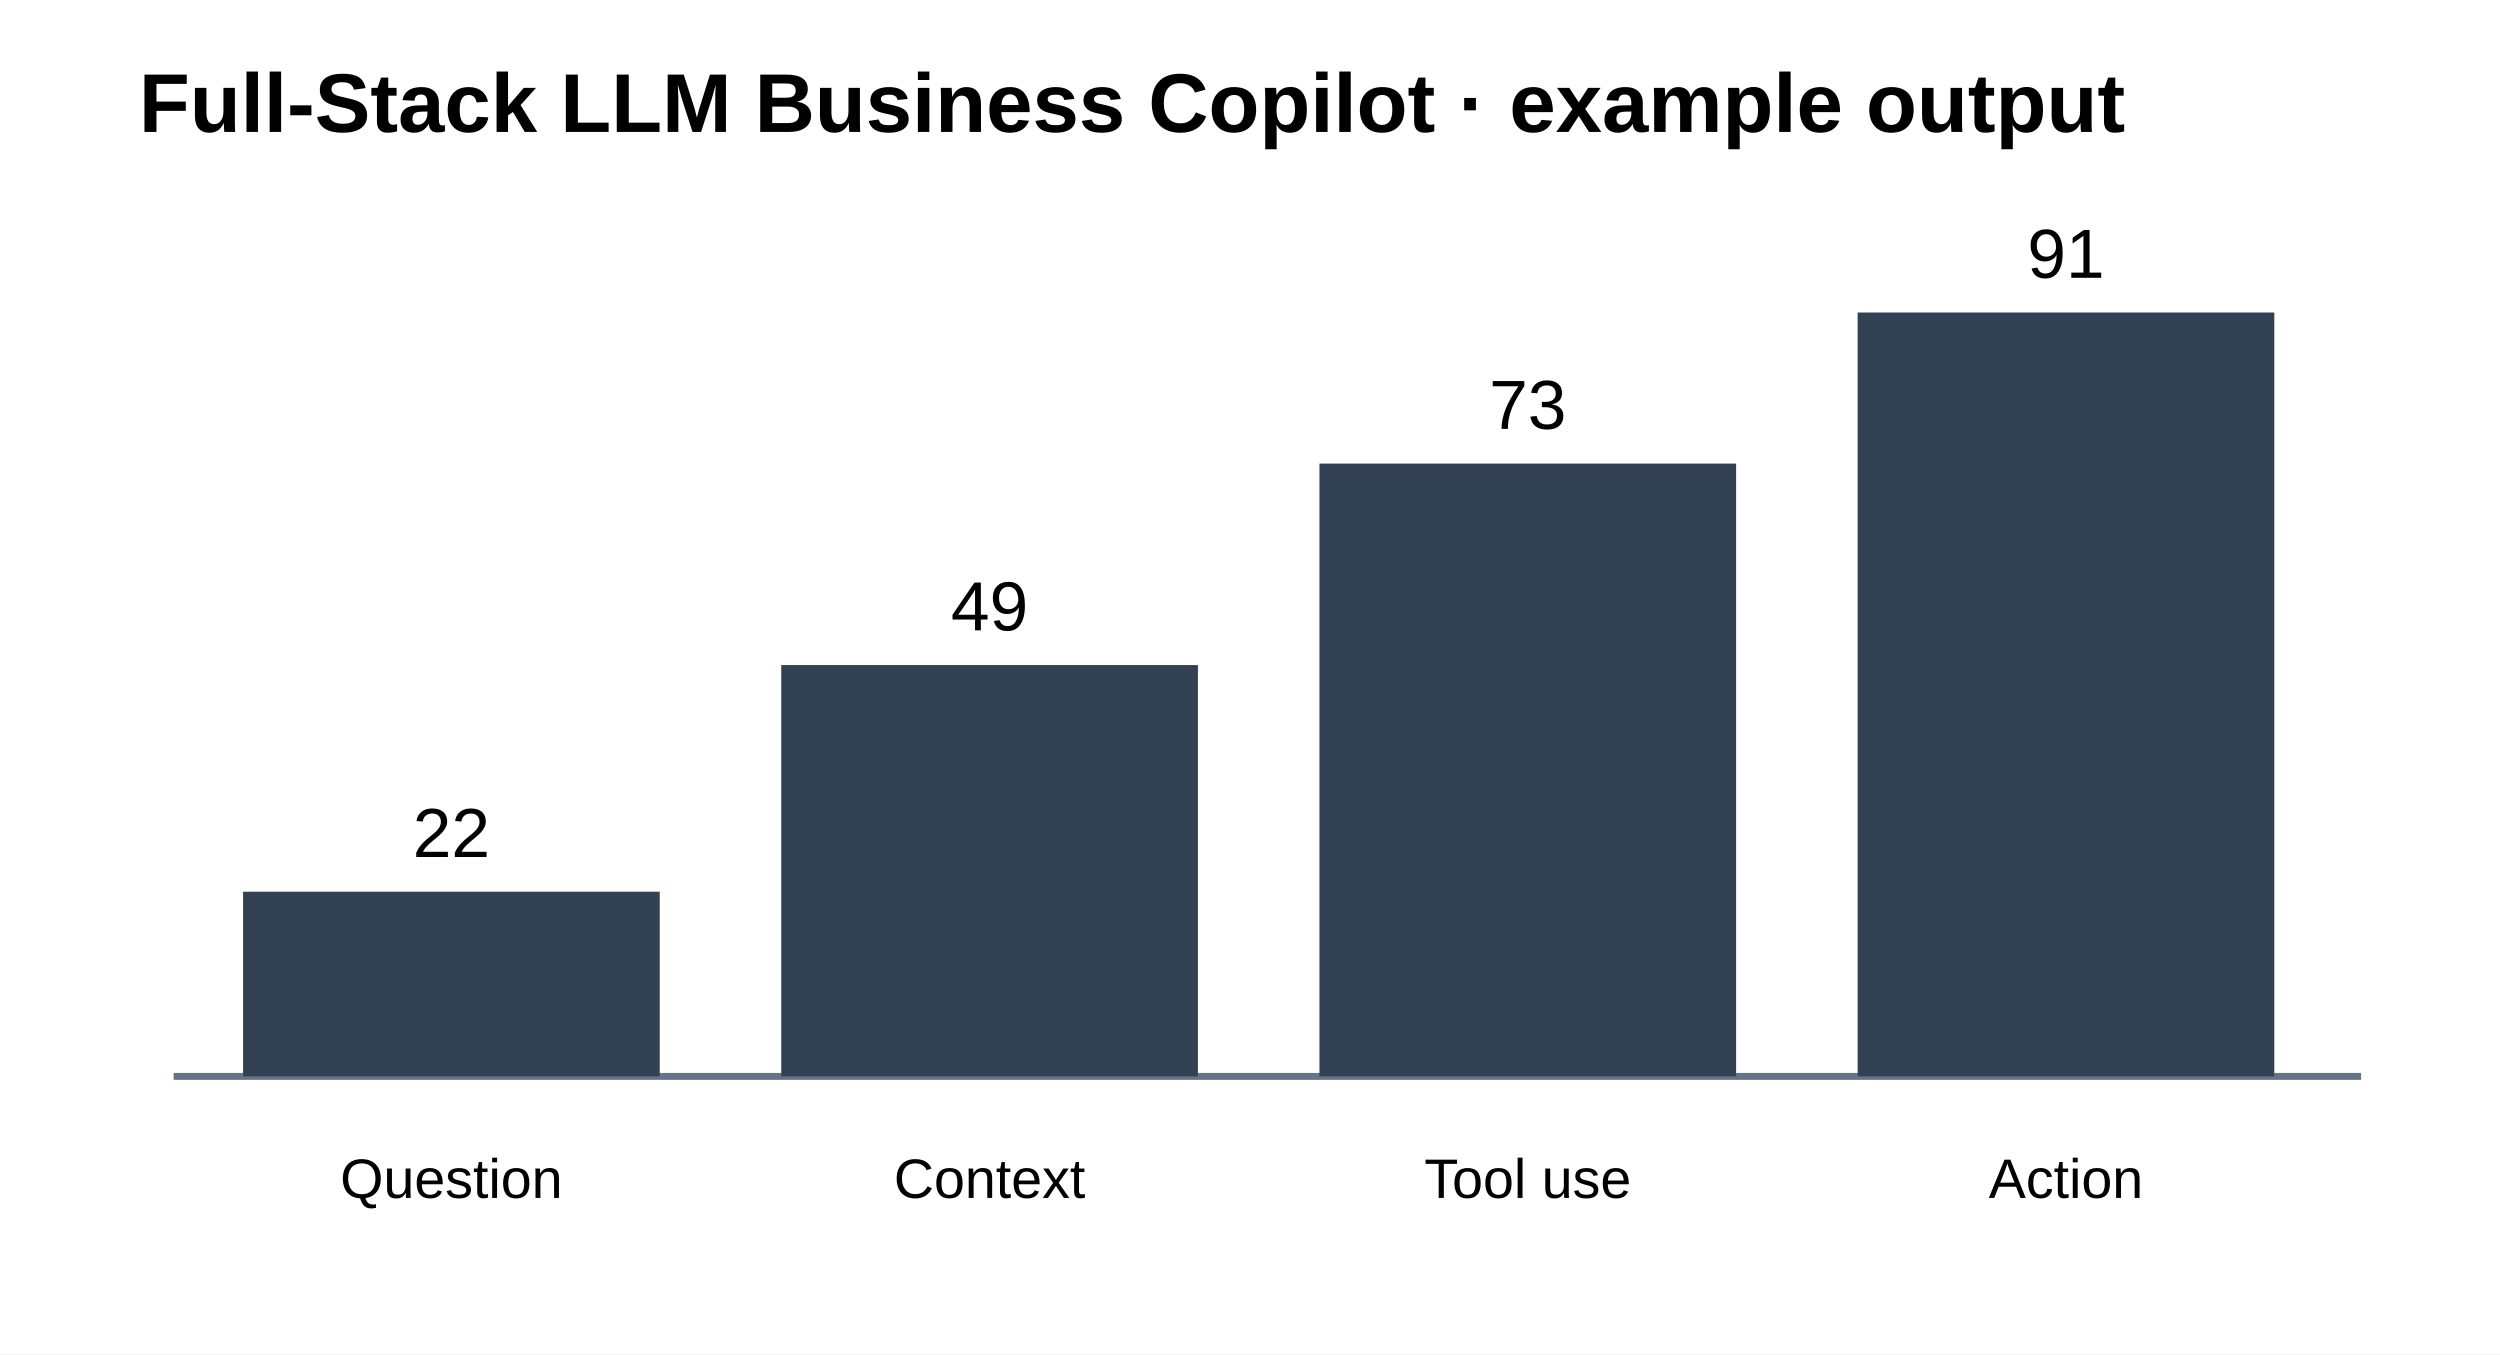
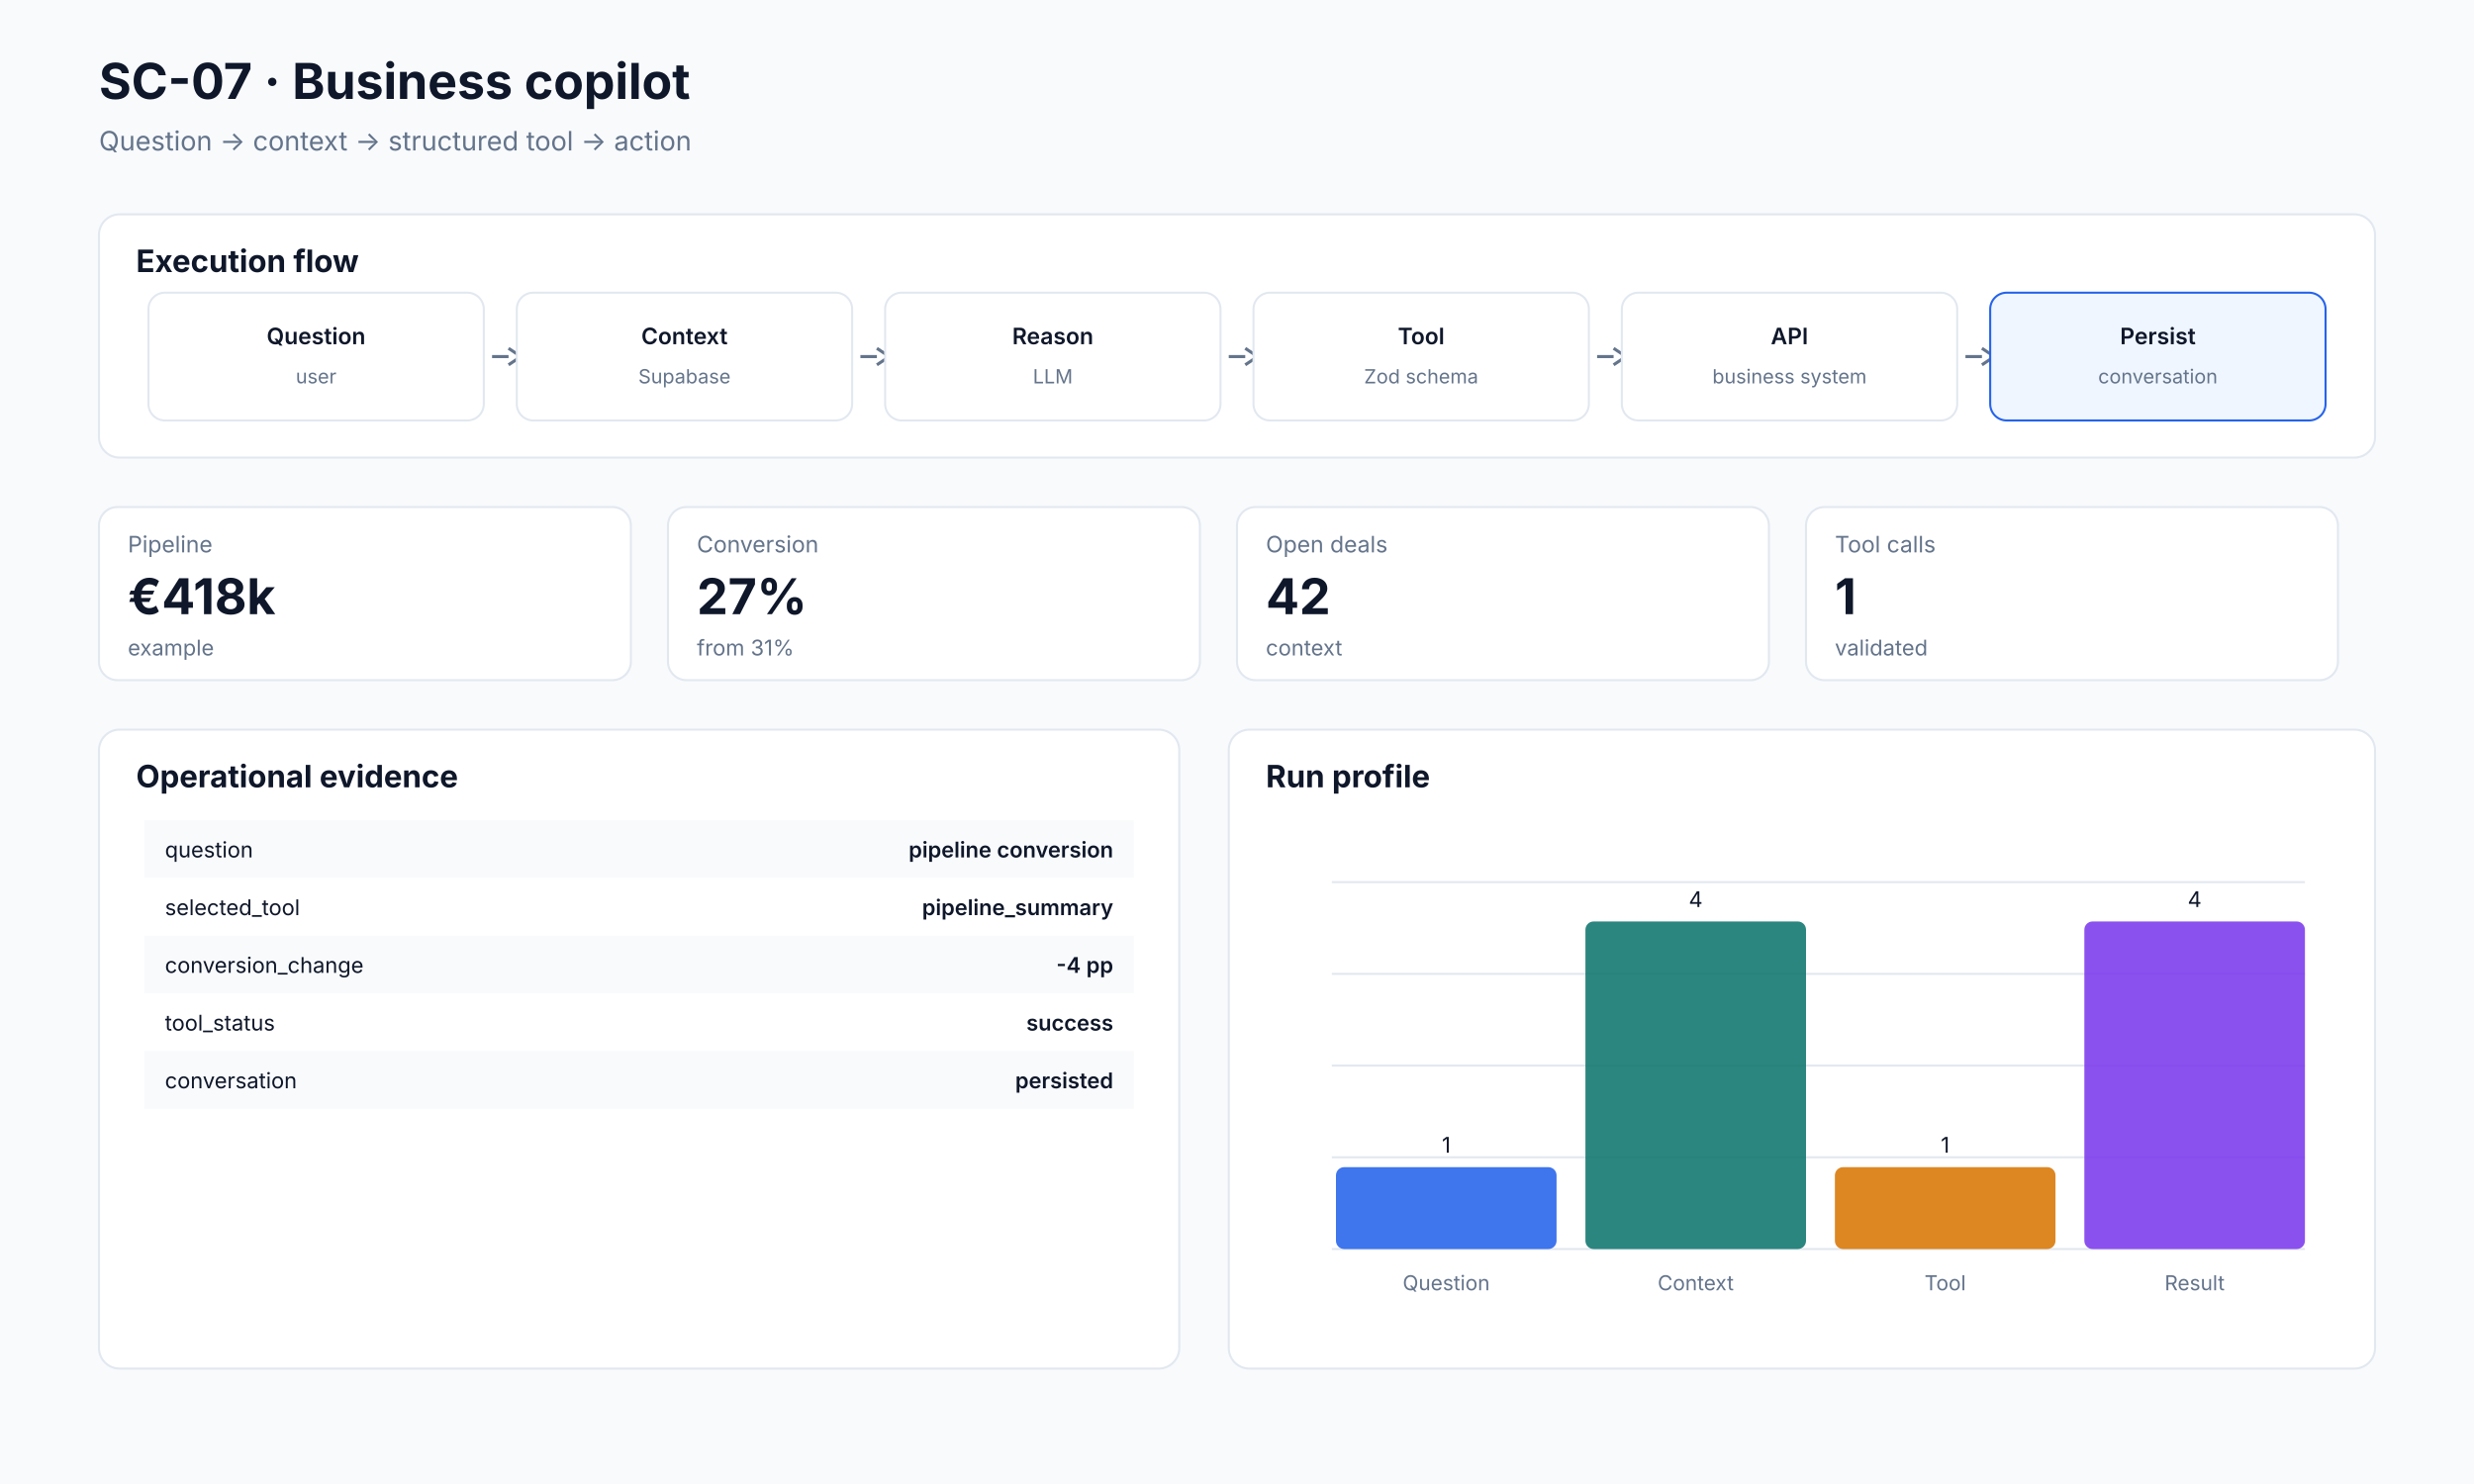
- <svg xmlns="http://www.w3.org/2000/svg" width="720" height="390" viewBox="0 0 720 390">
-   <rect width="720" height="390" fill="white" />
-   <text x="40" y="38" font-family="Arial" font-size="24" font-weight="600">Full-Stack LLM Business Copilot · example output</text>
-   <line x1="50" y1="310" x2="680" y2="310" stroke="#64748b" stroke-width="2" />
-   <rect x="70" y="256.813" width="120" height="53.187" fill="#334155" />
-   <text x="130" y="246.813" text-anchor="middle" font-family="Arial" font-size="20">22</text>
-   <text x="130" y="345" text-anchor="middle" font-family="Arial" font-size="16">Question</text>
-   <rect x="225" y="191.538" width="120" height="118.462" fill="#334155" />
-   <text x="285" y="181.538" text-anchor="middle" font-family="Arial" font-size="20">49</text>
-   <text x="285" y="345" text-anchor="middle" font-family="Arial" font-size="16">Context</text>
-   <rect x="380" y="133.516" width="120" height="176.484" fill="#334155" />
-   <text x="440" y="123.516" text-anchor="middle" font-family="Arial" font-size="20">73</text>
-   <text x="440" y="345" text-anchor="middle" font-family="Arial" font-size="16">Tool use</text>
-   <rect x="535" y="90" width="120" height="220" fill="#334155" />
-   <text x="595" y="80" text-anchor="middle" font-family="Arial" font-size="20">91</text>
-   <text x="595" y="345" text-anchor="middle" font-family="Arial" font-size="16">Action</text>
+ <svg xmlns="http://www.w3.org/2000/svg" width="1200" height="720" viewBox="0 0 1200 720">
+   <rect width="1200" height="720" fill="#f8fafc" />
+   <text x="48" y="48" font-family="Inter,Arial,sans-serif" font-size="24" font-weight="700" fill="#0f172a">SC-07 · Business copilot</text>
+   <text x="48" y="73" font-family="Inter,Arial,sans-serif" font-size="13" fill="#64748b">Question → context → structured tool → action</text>
+   <rect x="48" y="104" width="1104" height="118" rx="10" fill="#ffffff" stroke="#e2e8f0" />
+   <text x="66" y="132" font-family="Inter,Arial,sans-serif" font-size="15" font-weight="650" fill="#0f172a">Execution flow</text>
+   <rect x="72" y="142" width="162.667" height="62" rx="8" fill="#ffffff" stroke="#e2e8f0" />
+   <text x="153.333" y="167" text-anchor="middle" font-family="Inter,Arial,sans-serif" font-size="11" font-weight="600" fill="#0f172a">Question</text>
+   <text x="153.333" y="186" text-anchor="middle" font-family="Inter,Arial,sans-serif" font-size="9.5" fill="#64748b">user</text>
+   <line x1="238.667" y1="173" x2="246.667" y2="173" stroke="#64748b" stroke-width="1.5" />
+   <path d="M 246.667 169 L 252.667 173 L 246.667 177" fill="none" stroke="#64748b" stroke-width="1.5" />
+   <rect x="250.667" y="142" width="162.667" height="62" rx="8" fill="#ffffff" stroke="#e2e8f0" />
+   <text x="332" y="167" text-anchor="middle" font-family="Inter,Arial,sans-serif" font-size="11" font-weight="600" fill="#0f172a">Context</text>
+   <text x="332" y="186" text-anchor="middle" font-family="Inter,Arial,sans-serif" font-size="9.5" fill="#64748b">Supabase</text>
+   <line x1="417.333" y1="173" x2="425.333" y2="173" stroke="#64748b" stroke-width="1.5" />
+   <path d="M 425.333 169 L 431.333 173 L 425.333 177" fill="none" stroke="#64748b" stroke-width="1.5" />
+   <rect x="429.333" y="142" width="162.667" height="62" rx="8" fill="#ffffff" stroke="#e2e8f0" />
+   <text x="510.667" y="167" text-anchor="middle" font-family="Inter,Arial,sans-serif" font-size="11" font-weight="600" fill="#0f172a">Reason</text>
+   <text x="510.667" y="186" text-anchor="middle" font-family="Inter,Arial,sans-serif" font-size="9.5" fill="#64748b">LLM</text>
+   <line x1="596" y1="173" x2="604" y2="173" stroke="#64748b" stroke-width="1.5" />
+   <path d="M 604 169 L 610 173 L 604 177" fill="none" stroke="#64748b" stroke-width="1.5" />
+   <rect x="608" y="142" width="162.667" height="62" rx="8" fill="#ffffff" stroke="#e2e8f0" />
+   <text x="689.333" y="167" text-anchor="middle" font-family="Inter,Arial,sans-serif" font-size="11" font-weight="600" fill="#0f172a">Tool</text>
+   <text x="689.333" y="186" text-anchor="middle" font-family="Inter,Arial,sans-serif" font-size="9.5" fill="#64748b">Zod schema</text>
+   <line x1="774.667" y1="173" x2="782.667" y2="173" stroke="#64748b" stroke-width="1.5" />
+   <path d="M 782.667 169 L 788.667 173 L 782.667 177" fill="none" stroke="#64748b" stroke-width="1.5" />
+   <rect x="786.667" y="142" width="162.667" height="62" rx="8" fill="#ffffff" stroke="#e2e8f0" />
+   <text x="868" y="167" text-anchor="middle" font-family="Inter,Arial,sans-serif" font-size="11" font-weight="600" fill="#0f172a">API</text>
+   <text x="868" y="186" text-anchor="middle" font-family="Inter,Arial,sans-serif" font-size="9.5" fill="#64748b">business system</text>
+   <line x1="953.333" y1="173" x2="961.333" y2="173" stroke="#64748b" stroke-width="1.5" />
+   <path d="M 961.333 169 L 967.333 173 L 961.333 177" fill="none" stroke="#64748b" stroke-width="1.5" />
+   <rect x="965.333" y="142" width="162.667" height="62" rx="8" fill="#eff6ff" stroke="#2563eb" />
+   <text x="1046.667" y="167" text-anchor="middle" font-family="Inter,Arial,sans-serif" font-size="11" font-weight="600" fill="#0f172a">Persist</text>
+   <text x="1046.667" y="186" text-anchor="middle" font-family="Inter,Arial,sans-serif" font-size="9.5" fill="#64748b">conversation</text>
+   <rect x="48" y="246" width="258" height="84" rx="9" fill="#ffffff" stroke="#e2e8f0" />
+   <text x="62" y="268" font-family="Inter,Arial,sans-serif" font-size="11" fill="#64748b">Pipeline</text>
+   <text x="62" y="298" font-family="Inter,Arial,sans-serif" font-size="24" font-weight="700" fill="#0f172a">€418k</text>
+   <text x="62" y="318" font-family="Inter,Arial,sans-serif" font-size="10.5" fill="#64748b">example</text>
+   <rect x="324" y="246" width="258" height="84" rx="9" fill="#ffffff" stroke="#e2e8f0" />
+   <text x="338" y="268" font-family="Inter,Arial,sans-serif" font-size="11" fill="#64748b">Conversion</text>
+   <text x="338" y="298" font-family="Inter,Arial,sans-serif" font-size="24" font-weight="700" fill="#0f172a">27%</text>
+   <text x="338" y="318" font-family="Inter,Arial,sans-serif" font-size="10.5" fill="#64748b">from 31%</text>
+   <rect x="600" y="246" width="258" height="84" rx="9" fill="#ffffff" stroke="#e2e8f0" />
+   <text x="614" y="268" font-family="Inter,Arial,sans-serif" font-size="11" fill="#64748b">Open deals</text>
+   <text x="614" y="298" font-family="Inter,Arial,sans-serif" font-size="24" font-weight="700" fill="#0f172a">42</text>
+   <text x="614" y="318" font-family="Inter,Arial,sans-serif" font-size="10.5" fill="#64748b">context</text>
+   <rect x="876" y="246" width="258" height="84" rx="9" fill="#ffffff" stroke="#e2e8f0" />
+   <text x="890" y="268" font-family="Inter,Arial,sans-serif" font-size="11" fill="#64748b">Tool calls</text>
+   <text x="890" y="298" font-family="Inter,Arial,sans-serif" font-size="24" font-weight="700" fill="#0f172a">1</text>
+   <text x="890" y="318" font-family="Inter,Arial,sans-serif" font-size="10.5" fill="#64748b">validated</text>
+   <rect x="48" y="354" width="524" height="310" rx="10" fill="#ffffff" stroke="#e2e8f0" />
+   <text x="66" y="382" font-family="Inter,Arial,sans-serif" font-size="15" font-weight="650" fill="#0f172a">Operational evidence</text>
+   <rect x="70" y="398" width="480" height="28" fill="#f8fafc" />
+   <text x="80" y="416" font-family="Inter,Arial,sans-serif" font-size="10.5" fill="#0f172a">question</text>
+   <text x="540" y="416" text-anchor="end" font-family="Inter,Arial,sans-serif" font-size="10.5" font-weight="600" fill="#0f172a">pipeline conversion</text>
+   <rect x="70" y="426" width="480" height="28" fill="#ffffff" />
+   <text x="80" y="444" font-family="Inter,Arial,sans-serif" font-size="10.5" fill="#0f172a">selected_tool</text>
+   <text x="540" y="444" text-anchor="end" font-family="Inter,Arial,sans-serif" font-size="10.5" font-weight="600" fill="#0f172a">pipeline_summary</text>
+   <rect x="70" y="454" width="480" height="28" fill="#f8fafc" />
+   <text x="80" y="472" font-family="Inter,Arial,sans-serif" font-size="10.5" fill="#0f172a">conversion_change</text>
+   <text x="540" y="472" text-anchor="end" font-family="Inter,Arial,sans-serif" font-size="10.5" font-weight="600" fill="#0f172a">-4 pp</text>
+   <rect x="70" y="482" width="480" height="28" fill="#ffffff" />
+   <text x="80" y="500" font-family="Inter,Arial,sans-serif" font-size="10.5" fill="#0f172a">tool_status</text>
+   <text x="540" y="500" text-anchor="end" font-family="Inter,Arial,sans-serif" font-size="10.5" font-weight="600" fill="#0f172a">success</text>
+   <rect x="70" y="510" width="480" height="28" fill="#f8fafc" />
+   <text x="80" y="528" font-family="Inter,Arial,sans-serif" font-size="10.5" fill="#0f172a">conversation</text>
+   <text x="540" y="528" text-anchor="end" font-family="Inter,Arial,sans-serif" font-size="10.5" font-weight="600" fill="#0f172a">persisted</text>
+   <rect x="596" y="354" width="556" height="310" rx="10" fill="#ffffff" stroke="#e2e8f0" />
+   <text x="614" y="382" font-family="Inter,Arial,sans-serif" font-size="15" font-weight="650" fill="#0f172a">Run profile</text>
+   <line x1="646" y1="606" x2="1118" y2="606" stroke="#e2e8f0" stroke-width="1" />
+   <line x1="646" y1="561.5" x2="1118" y2="561.5" stroke="#e2e8f0" stroke-width="1" />
+   <line x1="646" y1="517" x2="1118" y2="517" stroke="#e2e8f0" stroke-width="1" />
+   <line x1="646" y1="472.5" x2="1118" y2="472.5" stroke="#e2e8f0" stroke-width="1" />
+   <line x1="646" y1="428" x2="1118" y2="428" stroke="#e2e8f0" stroke-width="1" />
+   <rect x="648" y="566.268" width="107" height="39.732" rx="4" fill="#2563eb" opacity="0.88" />
+   <text x="701.5" y="559.268" text-anchor="middle" font-family="Inter,Arial,sans-serif" font-size="10.5" fill="#0f172a">1</text>
+   <text x="701.5" y="626" text-anchor="middle" font-family="Inter,Arial,sans-serif" font-size="10" fill="#64748b">Question</text>
+   <rect x="769" y="447.071" width="107" height="158.929" rx="4" fill="#0f766e" opacity="0.88" />
+   <text x="822.5" y="440.071" text-anchor="middle" font-family="Inter,Arial,sans-serif" font-size="10.5" fill="#0f172a">4</text>
+   <text x="822.5" y="626" text-anchor="middle" font-family="Inter,Arial,sans-serif" font-size="10" fill="#64748b">Context</text>
+   <rect x="890" y="566.268" width="107" height="39.732" rx="4" fill="#d97706" opacity="0.88" />
+   <text x="943.5" y="559.268" text-anchor="middle" font-family="Inter,Arial,sans-serif" font-size="10.5" fill="#0f172a">1</text>
+   <text x="943.5" y="626" text-anchor="middle" font-family="Inter,Arial,sans-serif" font-size="10" fill="#64748b">Tool</text>
+   <rect x="1011" y="447.071" width="107" height="158.929" rx="4" fill="#7c3aed" opacity="0.88" />
+   <text x="1064.5" y="440.071" text-anchor="middle" font-family="Inter,Arial,sans-serif" font-size="10.5" fill="#0f172a">4</text>
+   <text x="1064.5" y="626" text-anchor="middle" font-family="Inter,Arial,sans-serif" font-size="10" fill="#64748b">Result</text>
</svg>
